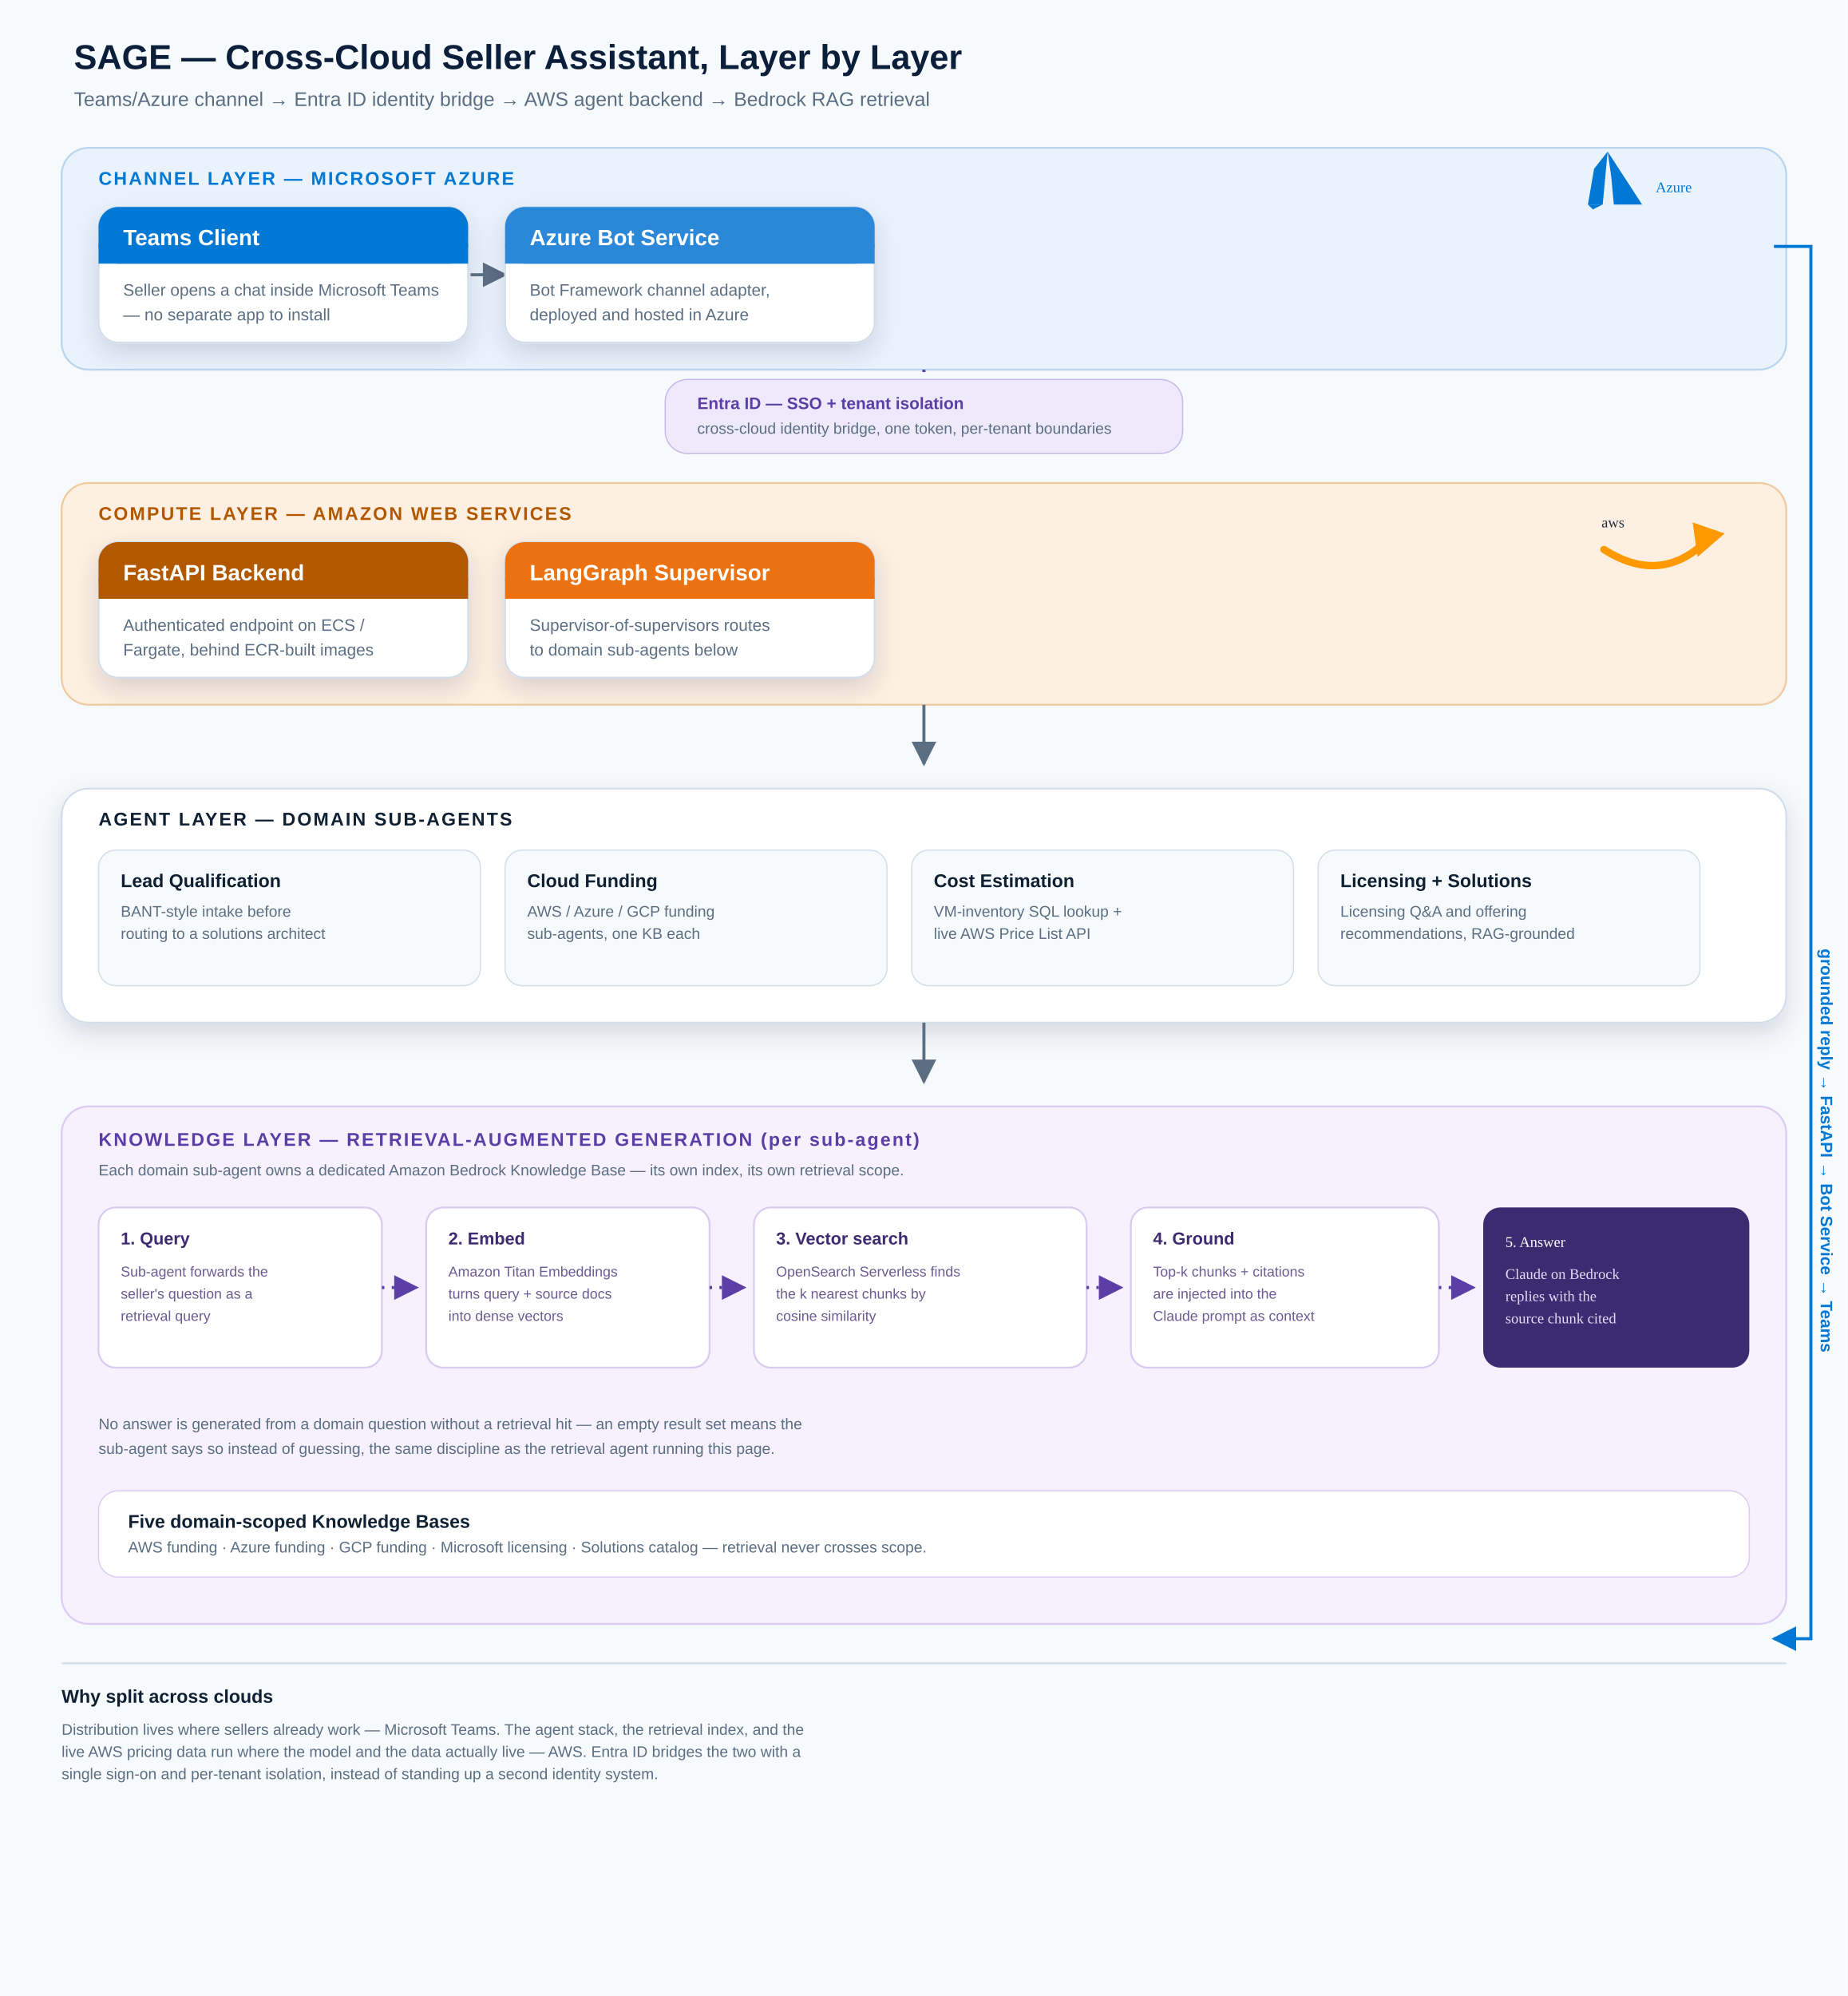
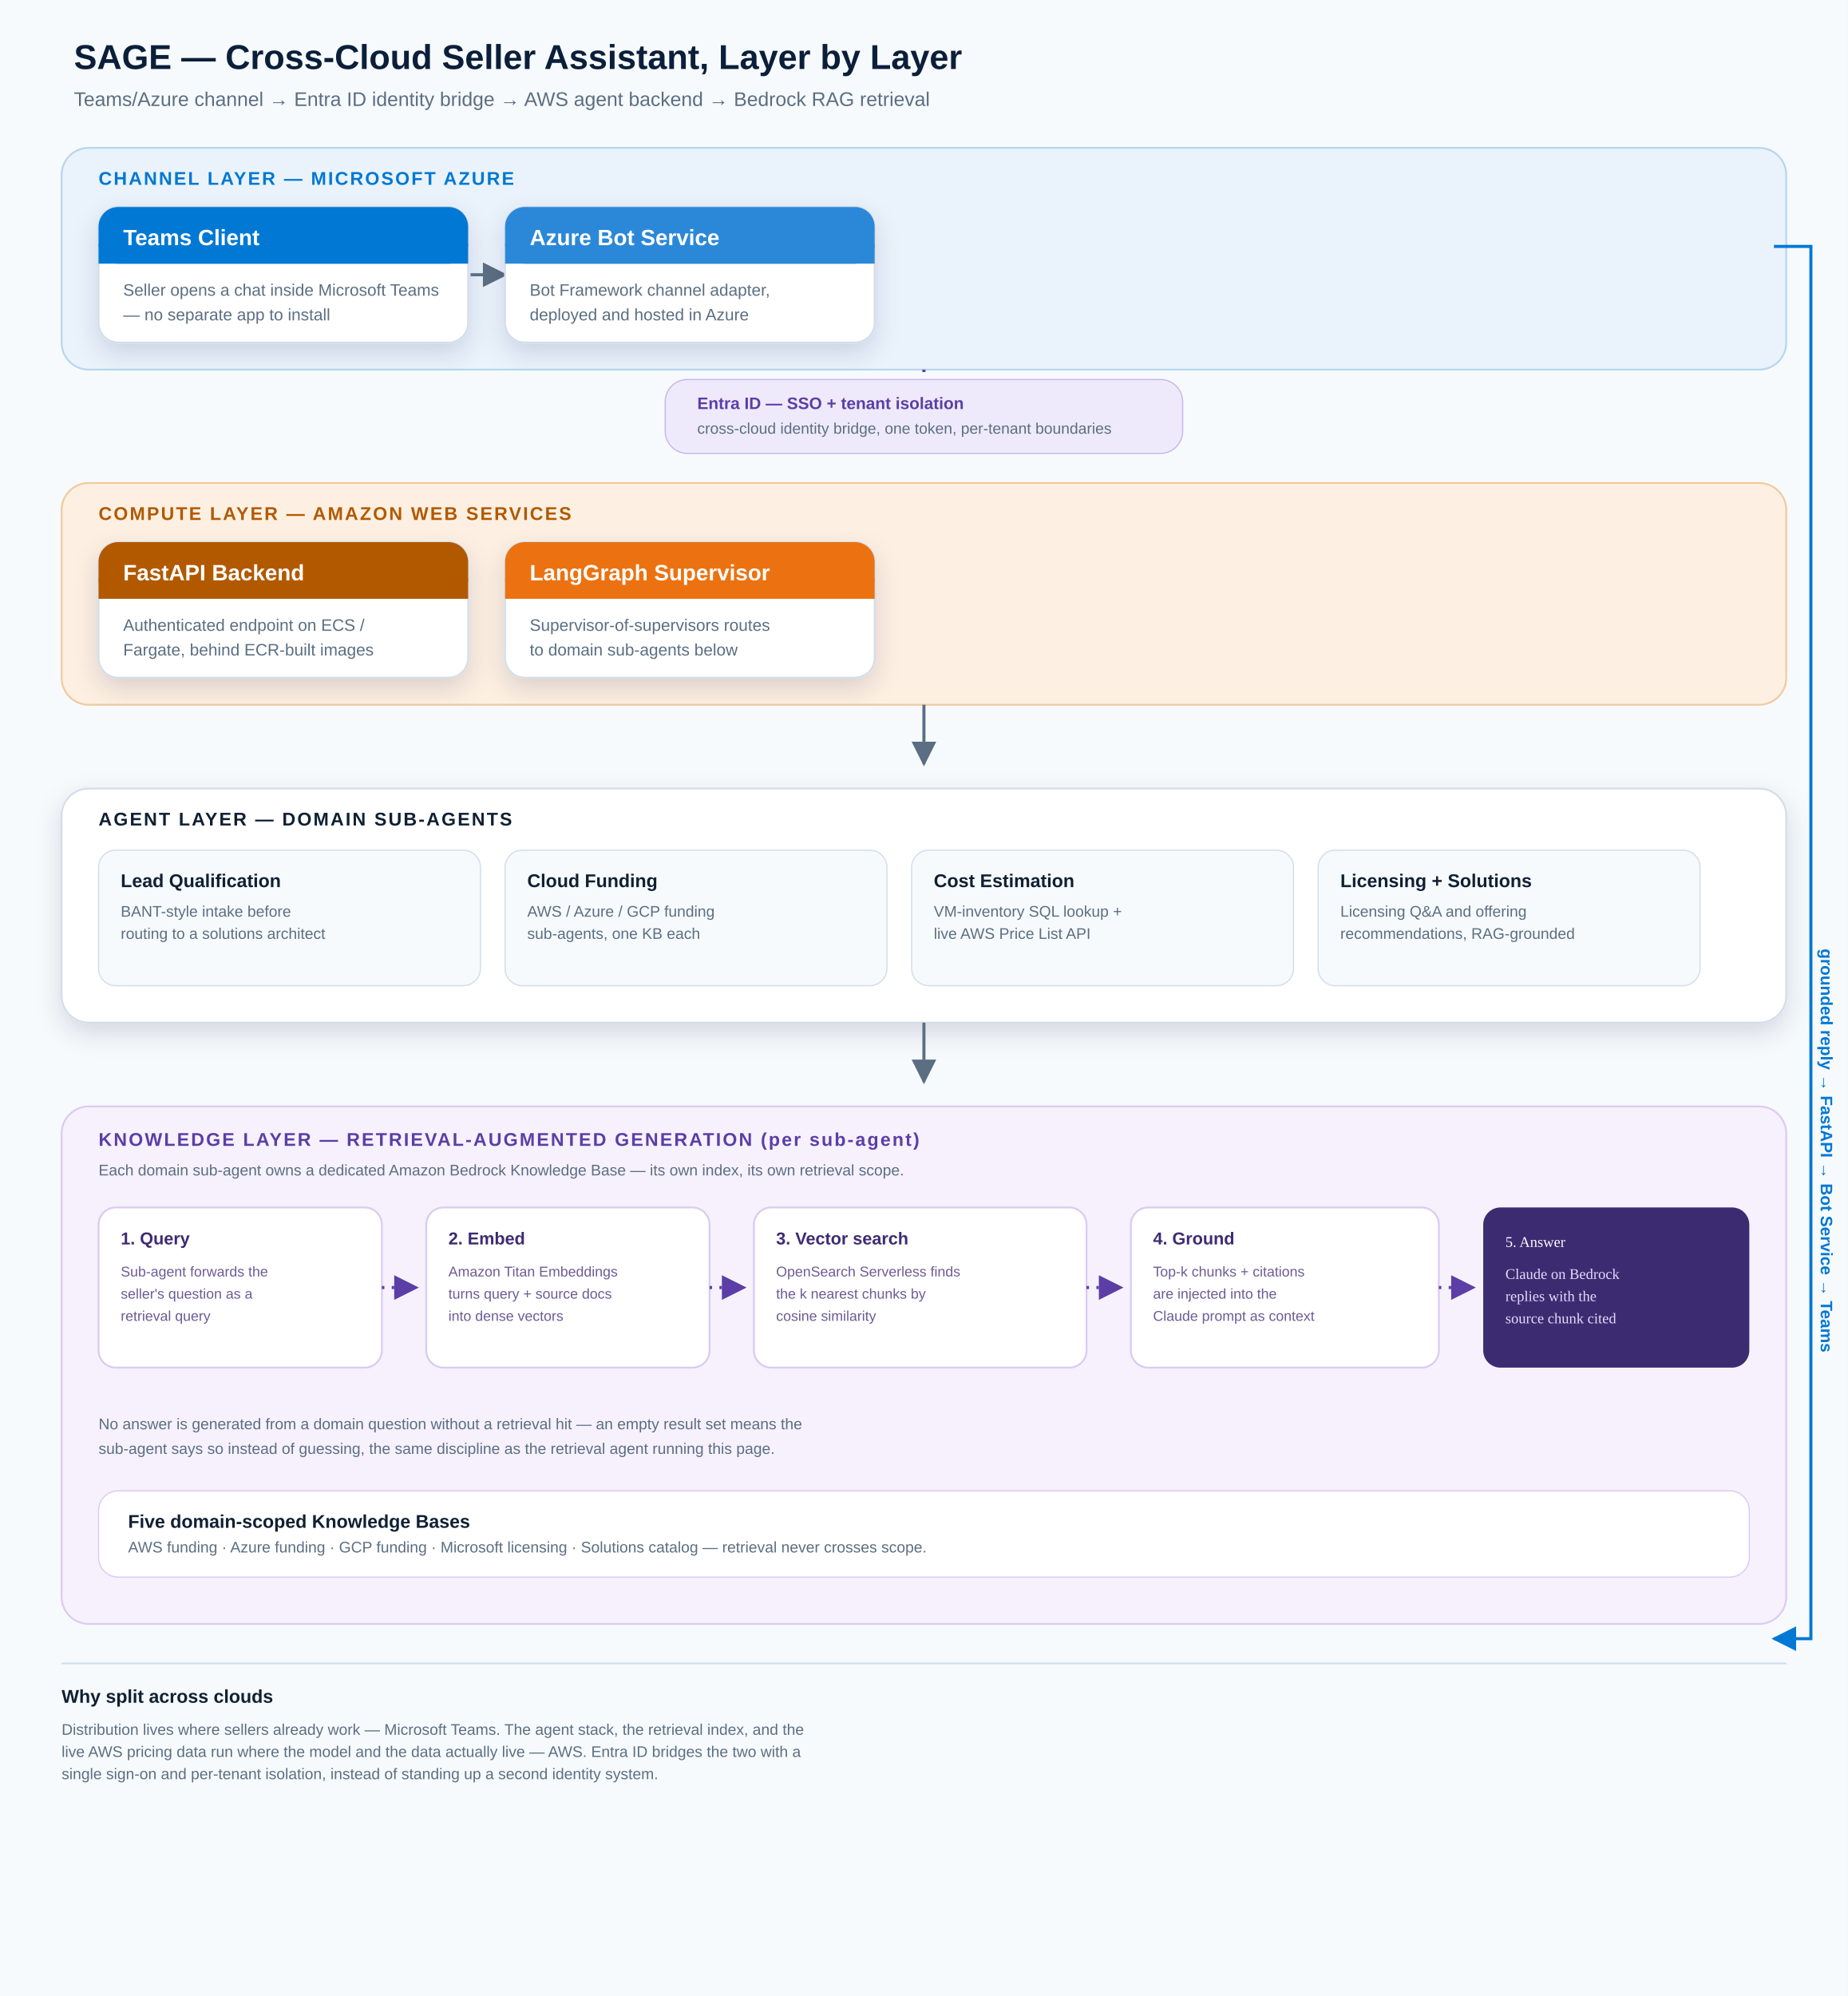
<svg xmlns="http://www.w3.org/2000/svg" width="1500" height="1620" viewBox="0 0 1500 1620">
  <defs>
    <filter id="sh" x="-20%" y="-20%" width="140%" height="140%">
      <feDropShadow dx="0" dy="8" stdDeviation="10" flood-color="#0B1F3A" flood-opacity=".14" />
    </filter>
    <marker id="arrDown" viewBox="0 0 10 10" refX="9" refY="5" markerWidth="8" markerHeight="8" orient="auto">
      <path d="M0 0 L10 5 L0 10 z" fill="#5B6E82" />
    </marker>
    <marker id="arrIdM" viewBox="0 0 10 10" refX="9" refY="5" markerWidth="8" markerHeight="8" orient="auto">
      <path d="M0 0 L10 5 L0 10 z" fill="#5B3EA6" />
    </marker>
    <marker id="arrRet" viewBox="0 0 10 10" refX="9" refY="5" markerWidth="8" markerHeight="8" orient="auto">
      <path d="M0 0 L10 5 L0 10 z" fill="#0078D4" />
    </marker>
    <style>
      .h{font:700 28px Arial,sans-serif;fill:#0B1F3A}
      .sub{font:500 16px Arial,sans-serif;fill:#5B6E82}
      .band{stroke-width:1.5}
      .bandlbl{font:700 15px Arial,sans-serif;letter-spacing:1.4px}
      .card{fill:#fff;stroke:#D3DEEA;stroke-width:1.5}
      .lbl{font:700 18px Arial,sans-serif;fill:#fff}
      .cap{font:500 13.5px Arial,sans-serif;fill:#5B6E82}
      .tt{font:700 13.5px Arial,sans-serif}
      .foot{font:700 15px Arial,sans-serif;fill:#102033}
      .footcap{font:500 12.5px Arial,sans-serif;fill:#5B6E82}
      .down{stroke:#5B6E82;stroke-width:2.5;fill:none;marker-end:url(#arrDown)}
      .idflow{stroke:#5B3EA6;stroke-width:2.5;stroke-dasharray:2 6;fill:none;marker-end:url(#arrIdM)}
      .retflow{stroke:#0078D4;stroke-width:2.5;fill:none;marker-end:url(#arrRet)}
      .step{fill:#fff;stroke:#D9CCF0;stroke-width:1.5}
      .steplbl{font:700 14px Arial,sans-serif;fill:#3D2B72}
      .stepcap{font:500 11.5px Arial,sans-serif;fill:#6B5C94}
    </style>
  </defs>
  <rect width="1500" height="1620" fill="#F7FAFC" />
  <text x="60" y="56" class="h">SAGE — Cross-Cloud Seller Assistant, Layer by Layer</text>
  <text x="60" y="86" class="sub">Teams/Azure channel → Entra ID identity bridge → AWS agent backend → Bedrock RAG retrieval</text>
  <rect x="50" y="120" width="1400" height="180" rx="22" fill="#EAF3FC" stroke="#B9D6EE" class="band" />
  <text x="80" y="150" class="bandlbl" fill="#0078D4">CHANNEL LAYER — MICROSOFT AZURE</text>
-   <g transform="translate(1288 122)">
-     <polygon points="17,1 6,15 1,44 13,44" fill="#0078D4" />
-     <polygon points="17,1 45,44 22,44 20,22" fill="#0078D4" />
-     <polygon points="1,44 13,44 5,48" fill="#0078D4" />
-     <text x="56" y="34" font="500 26px Arial" fill="#0078D4">Azure</text>
-   </g>
  <g transform="translate(80 168)">
    <rect width="300" height="110" rx="16" class="card" filter="url(#sh)" />
    <rect width="300" height="46" rx="16" fill="#0078D4" />
    <rect y="30" width="300" height="16" fill="#0078D4" />
    <text x="20" y="31" class="lbl">Teams Client</text>
    <text x="20" y="72" class="cap">Seller opens a chat inside Microsoft Teams</text>
    <text x="20" y="92" class="cap">— no separate app to install</text>
  </g>
  <path d="M382 223 L410 223" class="down" marker-end="url(#arrDown)" transform="rotate(0)" />
  <g transform="translate(410 168)">
    <rect width="300" height="110" rx="16" class="card" filter="url(#sh)" />
    <rect width="300" height="46" rx="16" fill="#2B88D8" />
    <rect y="30" width="300" height="16" fill="#2B88D8" />
    <text x="20" y="31" class="lbl">Azure Bot Service</text>
    <text x="20" y="72" class="cap">Bot Framework channel adapter,</text>
    <text x="20" y="92" class="cap">deployed and hosted in Azure</text>
  </g>
  <path d="M750 300 L750 350" class="idflow" />
  <rect x="540" y="308" width="420" height="60" rx="18" fill="#EFEAFB" stroke="#C9B8ED" />
  <text x="566" y="332" class="tt" fill="#5B3EA6">Entra ID — SSO + tenant isolation</text>
  <text x="566" y="352" class="footcap">cross-cloud identity bridge, one token, per-tenant boundaries</text>
  <rect x="50" y="392" width="1400" height="180" rx="22" fill="#FDF0E2" stroke="#F0CBA0" class="band" />
  <text x="80" y="422" class="bandlbl" fill="#B25900">COMPUTE LAYER — AMAZON WEB SERVICES</text>
-   <g transform="translate(1300 400)">
-     <text x="0" y="28" font="700 30px Arial" fill="#242F3E">aws</text>
-     <path d="M2 46 Q46 74 82 42" stroke="#FF9900" stroke-width="6" fill="none" stroke-linecap="round" />
-     <path d="M74 24 L100 33 L78 52 Z" fill="#FF9900" />
-   </g>
  <g transform="translate(80 440)">
    <rect width="300" height="110" rx="16" class="card" filter="url(#sh)" />
    <rect width="300" height="46" rx="16" fill="#B25900" />
    <rect y="30" width="300" height="16" fill="#B25900" />
    <text x="20" y="31" class="lbl">FastAPI Backend</text>
    <text x="20" y="72" class="cap">Authenticated endpoint on ECS /</text>
    <text x="20" y="92" class="cap">Fargate, behind ECR-built images</text>
  </g>
  <g transform="translate(410 440)">
    <rect width="300" height="110" rx="16" class="card" filter="url(#sh)" />
    <rect width="300" height="46" rx="16" fill="#EC7211" />
    <rect y="30" width="300" height="16" fill="#EC7211" />
    <text x="20" y="31" class="lbl">LangGraph Supervisor</text>
    <text x="20" y="72" class="cap">Supervisor-of-supervisors routes</text>
    <text x="20" y="92" class="cap">to domain sub-agents below</text>
  </g>
  <path d="M750 572 L750 620" class="down" />
  <rect x="50" y="640" width="1400" height="190" rx="22" fill="#fff" stroke="#D3DEEA" class="band" filter="url(#sh)" />
  <text x="80" y="670" class="bandlbl" fill="#102033">AGENT LAYER — DOMAIN SUB-AGENTS</text>
  <g transform="translate(80 690)">
    <rect width="310" height="110" rx="14" fill="#F7FAFC" stroke="#D3DEEA" />
    <text x="18" y="30" class="foot" font-size="15">Lead Qualification</text>
    <text x="18" y="54" class="footcap">BANT-style intake before</text>
    <text x="18" y="72" class="footcap">routing to a solutions architect</text>
  </g>
  <g transform="translate(410 690)">
    <rect width="310" height="110" rx="14" fill="#F7FAFC" stroke="#D3DEEA" />
    <text x="18" y="30" class="foot" font-size="15">Cloud Funding</text>
    <text x="18" y="54" class="footcap">AWS / Azure / GCP funding</text>
    <text x="18" y="72" class="footcap">sub-agents, one KB each</text>
  </g>
  <g transform="translate(740 690)">
    <rect width="310" height="110" rx="14" fill="#F7FAFC" stroke="#D3DEEA" />
    <text x="18" y="30" class="foot" font-size="15">Cost Estimation</text>
    <text x="18" y="54" class="footcap">VM-inventory SQL lookup +</text>
    <text x="18" y="72" class="footcap">live AWS Price List API</text>
  </g>
  <g transform="translate(1070 690)">
    <rect width="310" height="110" rx="14" fill="#F7FAFC" stroke="#D3DEEA" />
    <text x="18" y="30" class="foot" font-size="15">Licensing + Solutions</text>
    <text x="18" y="54" class="footcap">Licensing Q&amp;A and offering</text>
    <text x="18" y="72" class="footcap">recommendations, RAG-grounded</text>
  </g>
  <path d="M750 830 L750 878" class="down" />
  <rect x="50" y="898" width="1400" height="420" rx="22" fill="#F6F1FD" stroke="#DCCBF3" class="band" />
  <text x="80" y="930" class="bandlbl" fill="#5B3EA6">KNOWLEDGE LAYER — RETRIEVAL-AUGMENTED GENERATION (per sub-agent)</text>
  <text x="80" y="954" class="footcap">Each domain sub-agent owns a dedicated Amazon Bedrock Knowledge Base — its own index, its own retrieval scope.</text>
  <g transform="translate(80 980)">
    <rect width="230" height="130" rx="14" class="step" />
    <text x="18" y="30" class="steplbl">1. Query</text>
    <text x="18" y="56" class="stepcap">Sub-agent forwards the</text>
    <text x="18" y="74" class="stepcap">seller's question as a</text>
    <text x="18" y="92" class="stepcap">retrieval query</text>
  </g>
  <path d="M310 1045 L338 1045" class="idflow" marker-end="url(#arrIdM)" />
  <g transform="translate(346 980)">
    <rect width="230" height="130" rx="14" class="step" />
    <text x="18" y="30" class="steplbl">2. Embed</text>
    <text x="18" y="56" class="stepcap">Amazon Titan Embeddings</text>
    <text x="18" y="74" class="stepcap">turns query + source docs</text>
    <text x="18" y="92" class="stepcap">into dense vectors</text>
  </g>
  <path d="M576 1045 L604 1045" class="idflow" marker-end="url(#arrIdM)" />
  <g transform="translate(612 980)">
    <rect width="270" height="130" rx="14" class="step" />
    <text x="18" y="30" class="steplbl">3. Vector search</text>
    <text x="18" y="56" class="stepcap">OpenSearch Serverless finds</text>
    <text x="18" y="74" class="stepcap">the k nearest chunks by</text>
    <text x="18" y="92" class="stepcap">cosine similarity</text>
  </g>
  <path d="M882 1045 L910 1045" class="idflow" marker-end="url(#arrIdM)" />
  <g transform="translate(918 980)">
    <rect width="250" height="130" rx="14" class="step" />
    <text x="18" y="30" class="steplbl">4. Ground</text>
    <text x="18" y="56" class="stepcap">Top-k chunks + citations</text>
    <text x="18" y="74" class="stepcap">are injected into the</text>
    <text x="18" y="92" class="stepcap">Claude prompt as context</text>
  </g>
  <path d="M1168 1045 L1196 1045" class="idflow" marker-end="url(#arrIdM)" />
  <g transform="translate(1204 980)">
    <rect width="216" height="130" rx="14" fill="#3D2B72" />
    <text x="18" y="32" font="700 15px Arial" fill="#fff">5. Answer</text>
    <text x="18" y="58" font="500 12px Arial" fill="#E4DBF7">Claude on Bedrock</text>
    <text x="18" y="76" font="500 12px Arial" fill="#E4DBF7">replies with the</text>
    <text x="18" y="94" font="500 12px Arial" fill="#E4DBF7">source chunk cited</text>
  </g>
  <text x="80" y="1160" class="footcap">No answer is generated from a domain question without a retrieval hit — an empty result set means the</text>
  <text x="80" y="1180" class="footcap">sub-agent says so instead of guessing, the same discipline as the retrieval agent running this page.</text>
  <g transform="translate(80 1210)">
    <rect width="1340" height="70" rx="16" fill="#fff" stroke="#DCCBF3" />
    <text x="24" y="30" class="foot" font-size="14">Five domain-scoped Knowledge Bases</text>
    <text x="24" y="50" class="footcap">AWS funding · Azure funding · GCP funding · Microsoft licensing · Solutions catalog — retrieval never crosses scope.</text>
  </g>
  <path d="M1440 200 L1470 200 L1470 1330 L1440 1330" class="retflow" fill="none" stroke="#0078D4" stroke-width="2.5" marker-end="url(#arrRet)" />
  <text x="1478" y="770" class="tt" fill="#0078D4" transform="rotate(90 1478 770)">grounded reply → FastAPI → Bot Service → Teams</text>
  <line x1="50" y1="1350" x2="1450" y2="1350" stroke="#D3DEEA" stroke-width="1.5" />
  <text x="50" y="1382" class="foot" font-size="16">Why split across clouds</text>
  <text x="50" y="1408" class="footcap">Distribution lives where sellers already work — Microsoft Teams. The agent stack, the retrieval index, and the</text>
  <text x="50" y="1426" class="footcap">live AWS pricing data run where the model and the data actually live — AWS. Entra ID bridges the two with a</text>
  <text x="50" y="1444" class="footcap">single sign-on and per-tenant isolation, instead of standing up a second identity system.</text>
</svg>
